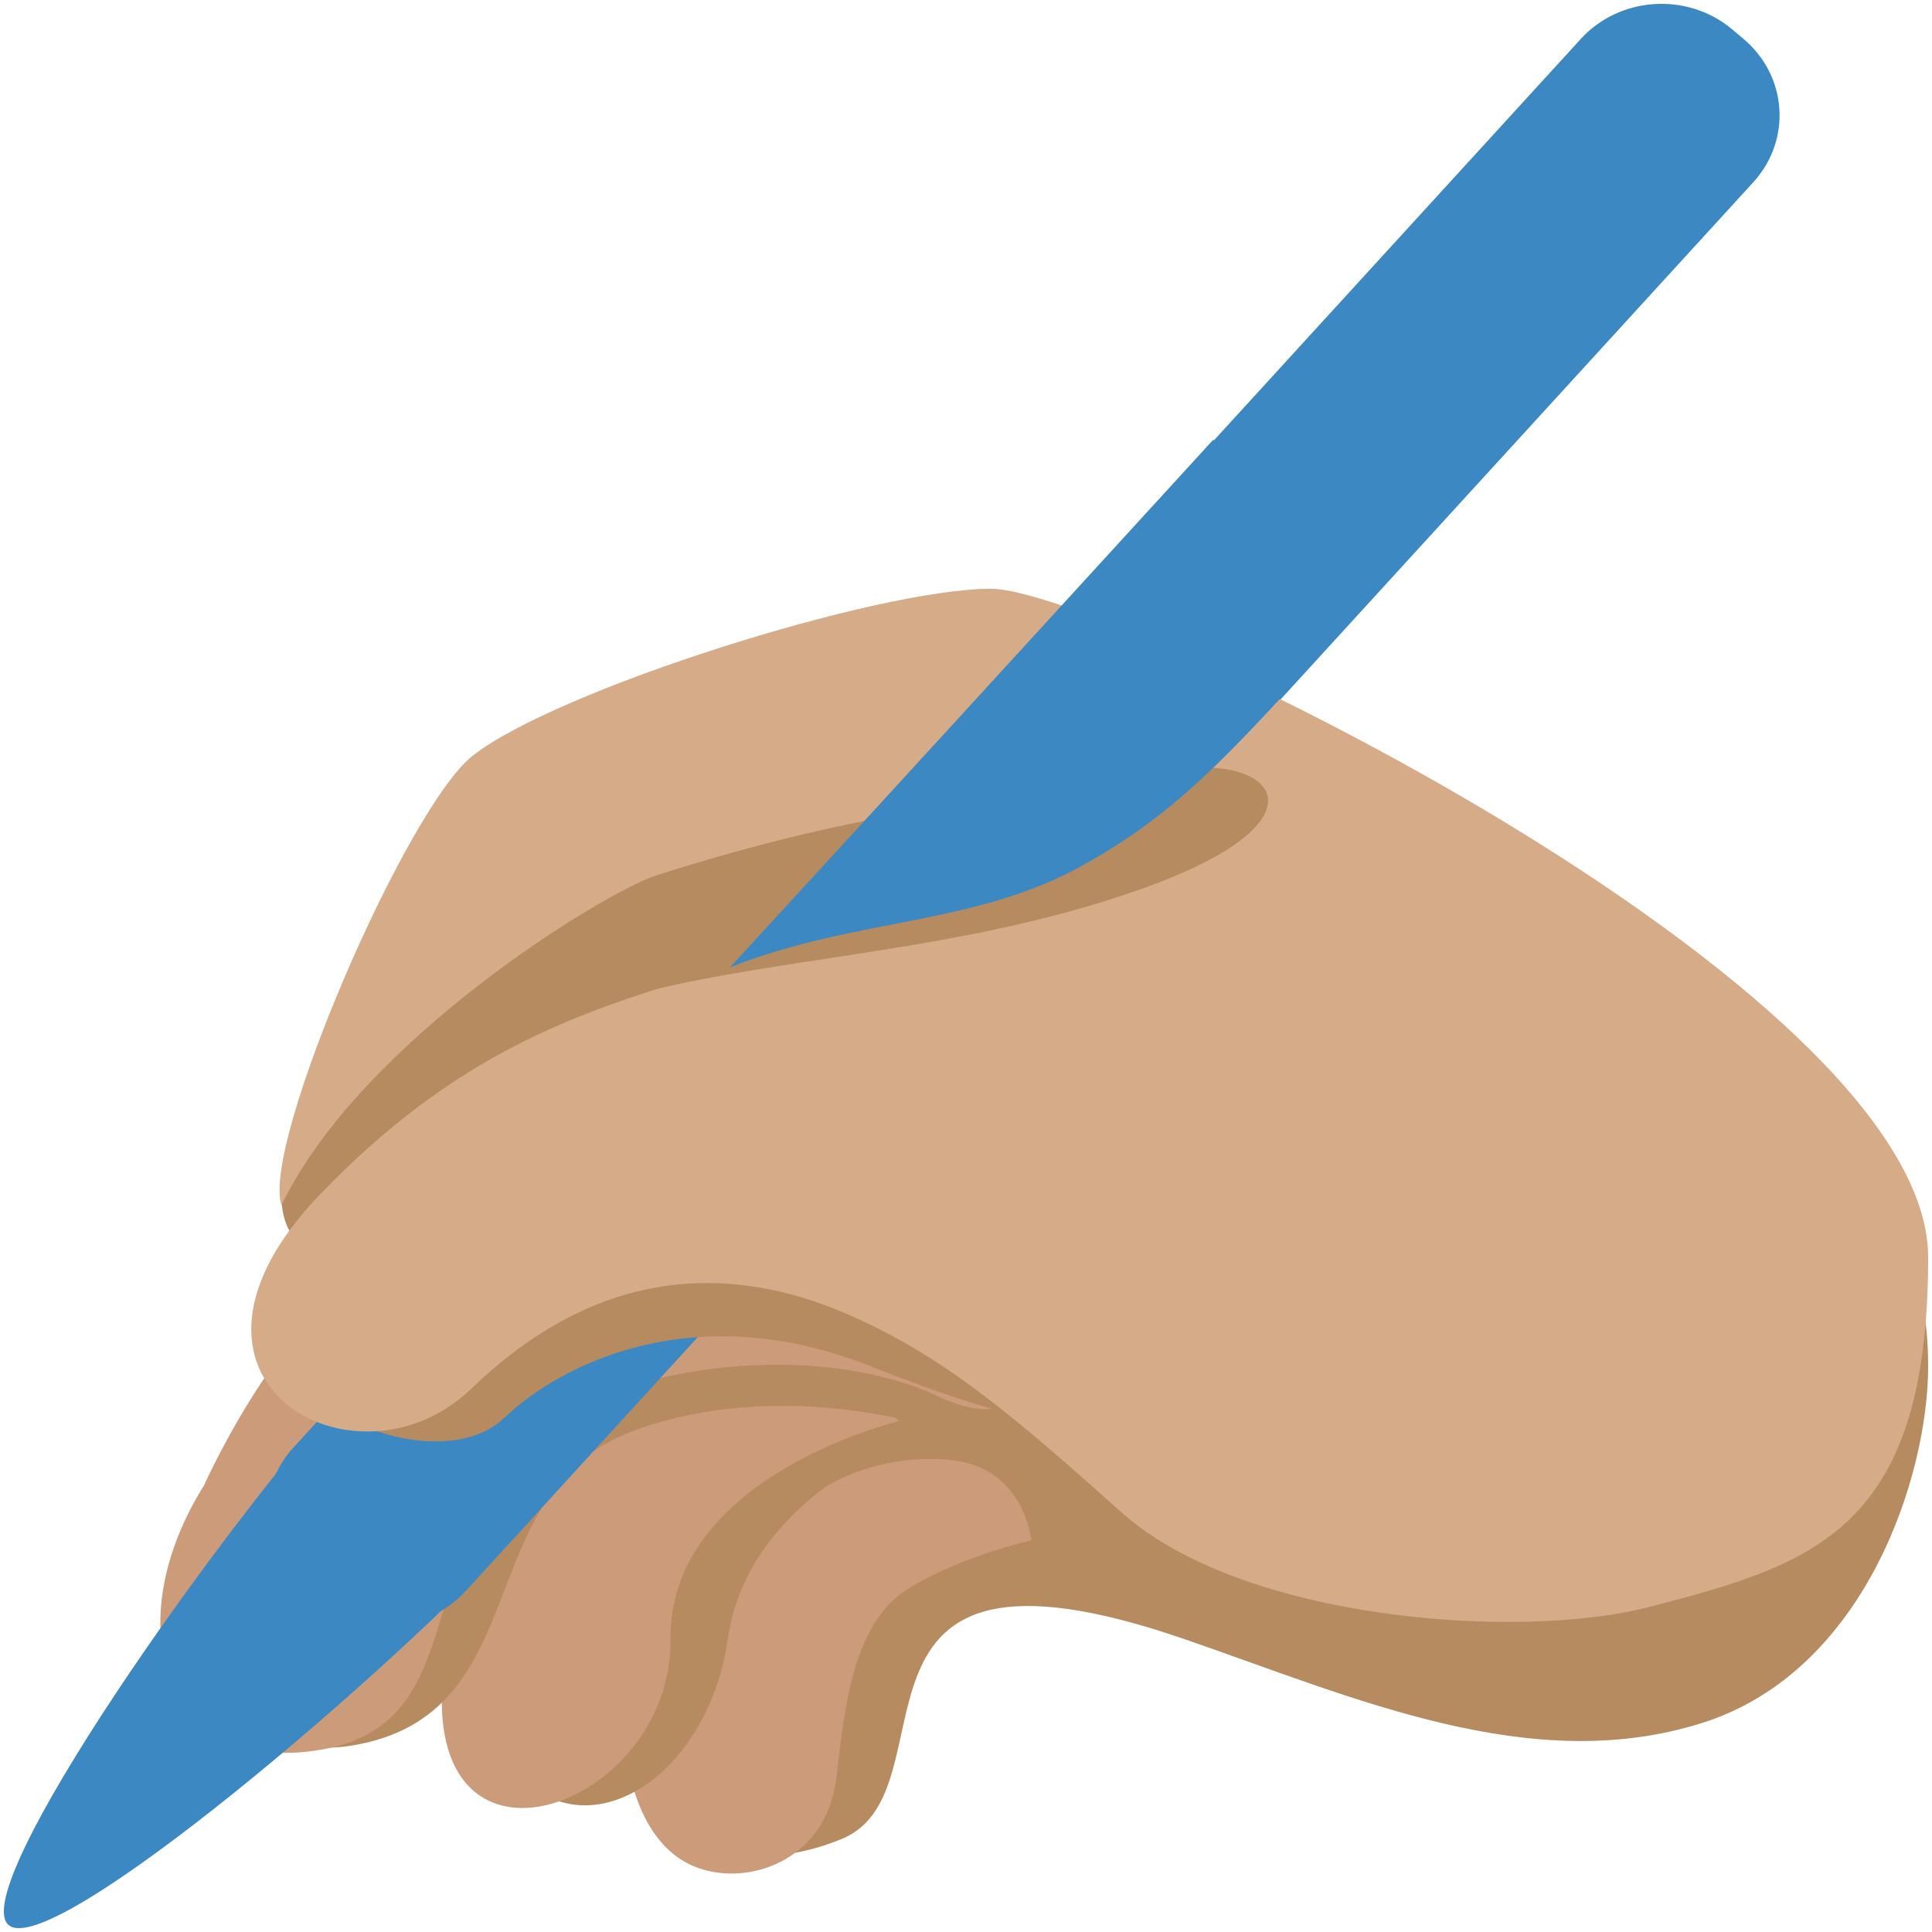
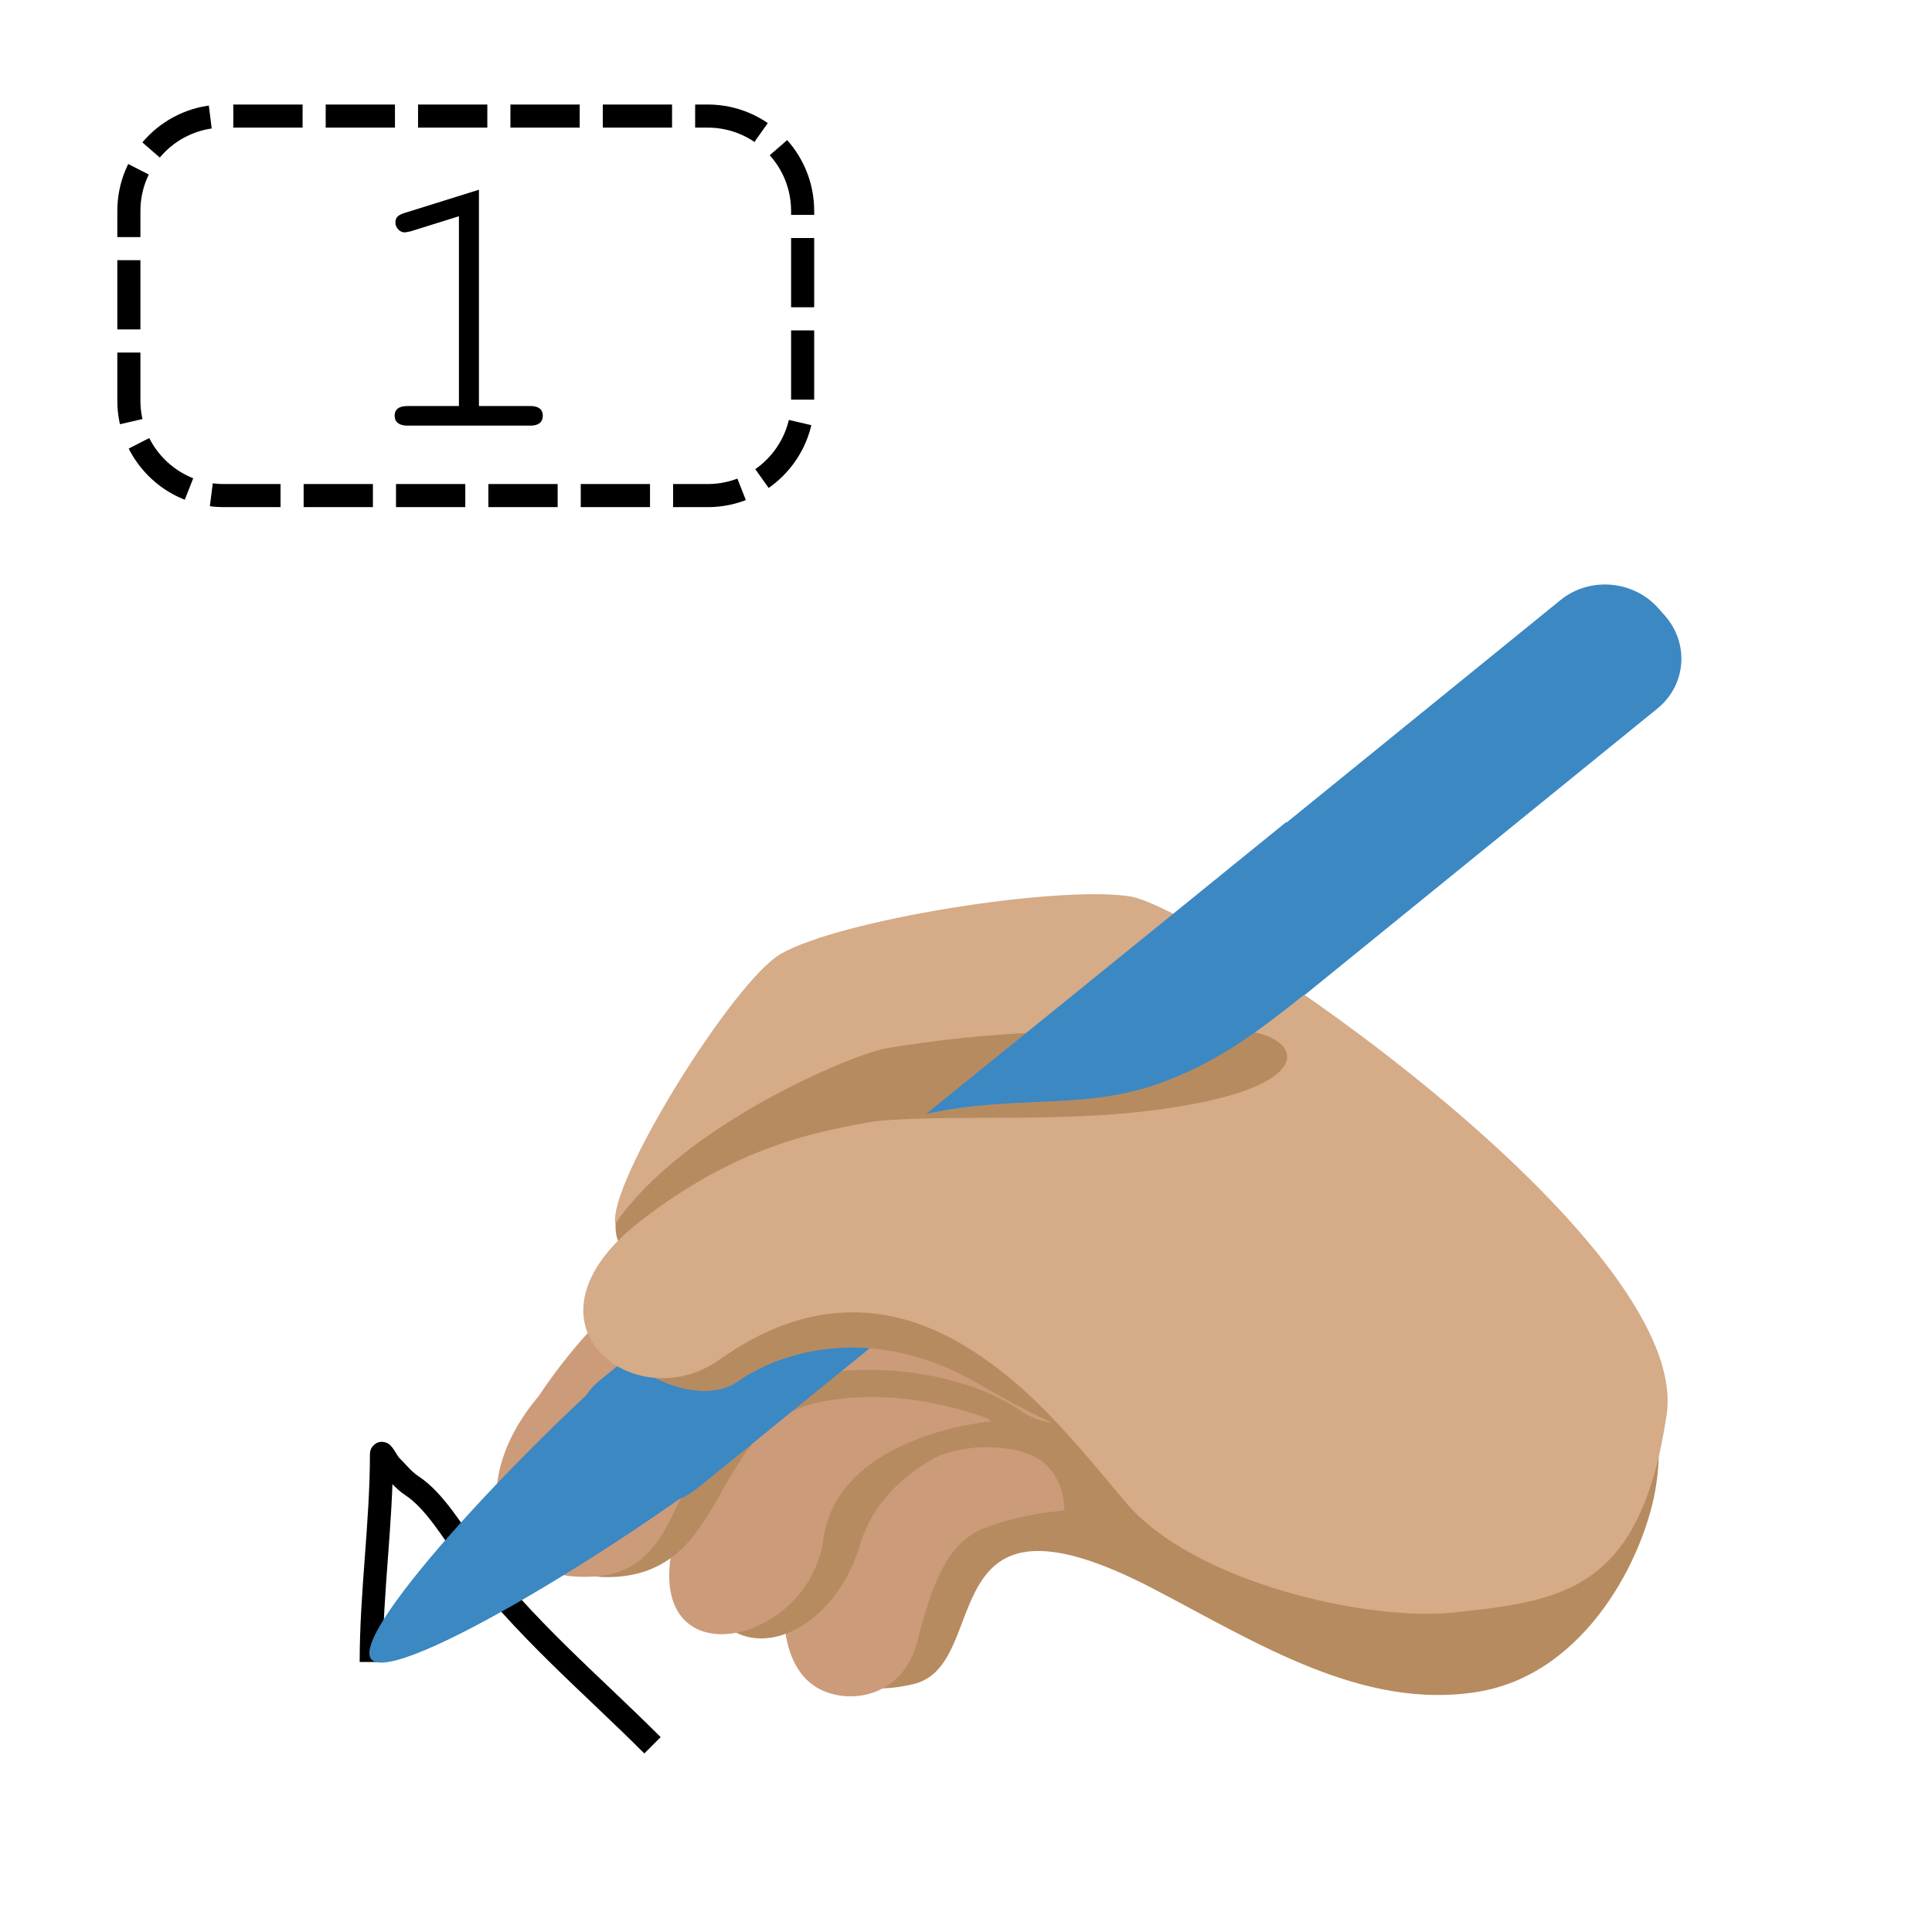
- <svg xmlns="http://www.w3.org/2000/svg" width="100%" height="100%" viewBox="0 0 502 502" version="1.1" xml:space="preserve" style="fill-rule:evenodd;clip-rule:evenodd;stroke-linejoin:round;stroke-miterlimit:1.414;">
-   <g>
+ <svg xmlns="http://www.w3.org/2000/svg" width="100%" height="100%" viewBox="0 0 502 502" version="1.1" xml:space="preserve" style="fill-rule:evenodd;clip-rule:evenodd;stroke-miterlimit:1;">
+   <path id="OneHand" d="M96.457,431.839c0,-18.194 2.661,-35.988 2.661,-53.93c0,-1.246 1.498,2.001 2.379,2.882c1.727,1.727 3.428,3.879 5.496,5.228c6.019,3.925 10.826,12.343 15.141,18.155c13.827,18.625 31.339,33.244 47.405,49.31" style="fill:none;stroke:black;stroke-width:6px;" />
+   <g id="Hand">
    <g>
-       <path d="M73.262,307.44c-1.158,13.071 4.767,16.985 14.051,23.194c9.178,6.124 65.103,-40.647 83.402,-47.764c18.285,-7.118 189.933,-41.809 182.491,-73.481c-7.442,-31.686 -59.326,-36.365 -99.267,-29.901c-39.972,6.465 -116.423,40.009 -138.778,58.114c-22.337,18.119 -41.899,69.838 -41.899,69.838" style="fill:#b78b60;fill-rule:nonzero;" />
-       <path d="M201.33,328.662c0,0 -52.834,16.375 -52.834,58.908c0,42.533 12.863,66.534 18.967,78.16c6.09,11.626 25.058,22.911 51.319,12.064c30.479,-12.604 -7.294,-85.12 89.122,-51.847c44.159,15.241 89.983,35.854 134.543,21.678c42.274,-13.455 58.553,-64.21 58.553,-92.565c0,-58.027 -44.56,-42.532 -59.414,-28.355c-14.854,14.177 -133.682,42.532 -148.536,42.532c-14.853,0.001 -91.72,-40.575 -91.72,-40.575" style="fill:#b78b60;fill-rule:nonzero;" />
+       <path d="M160.506,314.322c-1.994,8.274 1.432,11.352 6.792,16.224c5.302,4.808 45.656,-19.838 58.076,-22.651c12.411,-2.815 125.842,-8.628 124.101,-29.658c-1.738,-21.038 -34.572,-29.009 -60.813,-28.688c-26.26,0.318 -78.514,14.514 -94.589,23.987c-16.064,9.483 -33.567,40.786 -33.567,40.786" style="fill:rgb(183,139,96);fill-rule:nonzero;" />
+       <path d="M240.627,340.202c0,0 -35.461,5.443 -39.534,32.727c-4.074,27.284 1.878,43.913 4.681,51.955c2.793,8.041 13.879,17.097 31.764,12.654c20.759,-5.166 3.474,-55.301 62.136,-24.723c26.867,14.006 54.288,31.619 84.23,26.793c28.406,-4.583 43.71,-35.581 46.426,-53.77c5.558,-37.224 -24.511,-31.551 -35.397,-23.88c-10.886,7.672 -89.828,14.479 -99.356,13.056c-9.528,-1.422 -54.95,-34.812 -54.95,-34.812" style="fill:rgb(183,139,96);fill-rule:nonzero;" />
    </g>
-     <path d="M267.992,400.245c0,0 -1.782,-18.658 -20.423,-20.827c-15.313,-1.772 -39.45,3.105 -51.987,27.022c-12.537,23.932 -34.817,19.948 -33.881,39.881c0.92,19.933 7.427,35.443 20.884,39.428c13.457,3.984 32.484,-3.105 34.817,-24.37c2.317,-21.252 5.095,-40.76 19.488,-49.167c14.392,-8.424 31.102,-11.967 31.102,-11.967" style="fill:#cc9b7a;fill-rule:nonzero;" />
-     <path d="M248.49,369.239c0,0 -14.854,-14.178 -44.561,-14.178c-29.706,0 -98.985,30.241 -77.98,90.381c14.853,42.531 57.096,22.598 63.128,-19.494c6.044,-42.15 59.413,-56.709 59.413,-56.709" style="fill:#b78b60;fill-rule:nonzero;" />
-     <path d="M233.636,369.239c0,0 -14.854,-14.178 -44.561,-14.178c-29.706,0 -72.559,21.692 -74.268,85.065c-1.396,51.832 59.875,28.355 59.415,-14.178c-0.461,-42.533 59.414,-56.709 59.414,-56.709" style="fill:#cc9b7a;fill-rule:nonzero;" />
-     <path d="M55.393,383.415c0,46.744 6.789,74.942 36.064,70.136c48.557,-7.967 30.139,-65.414 72.62,-81.577c30.865,-11.724 75.782,-8.918 119.126,15.638c28.562,16.176 9.847,-46.728 -19.86,-60.906c-29.706,-14.178 -118.828,0 -133.682,0c-14.854,0 -74.268,56.709 -74.268,56.709" style="fill:#b78b60;fill-rule:nonzero;" />
-     <path d="M53.046,385.883c-23.632,37.783 -9.269,76.841 32.054,68.419c39.971,-8.138 19.933,-57.702 59.414,-85.064c22.117,-15.34 69.782,-20.487 99.489,-6.309c29.707,14.178 34.193,-22.045 4.485,-36.223c-29.707,-14.178 -126.849,-0.354 -141.673,0.525c-28.369,1.687 -53.769,58.652 -53.769,58.652" style="fill:#cc9b7a;fill-rule:nonzero;" />
+     <path d="M276.533,392.505c0,0 0.644,-12.139 -11.106,-15.316c-9.654,-2.603 -25.604,-1.786 -35.937,12.355c-10.334,14.151 -24.245,9.462 -25.554,22.338c-1.319,12.875 1.37,23.447 9.62,27.292c8.251,3.844 21.136,1.12 24.669,-12.298c3.522,-13.411 7.173,-25.659 17.211,-29.673c10.038,-4.025 21.097,-4.698 21.097,-4.698" style="fill:rgb(204,155,122);fill-rule:nonzero;" />
+     <path d="M266.992,370.748c0,0 -8.17,-10.517 -27.226,-13.363c-19.056,-2.845 -66.393,9.918 -58.68,50.508c5.455,28.706 34.462,19.965 42.363,-6.458c7.914,-26.459 43.543,-30.687 43.543,-30.687" style="fill:rgb(183,139,96);fill-rule:nonzero;" />
+     <path d="M257.464,369.325c0,0 -8.171,-10.517 -27.227,-13.362c-19.056,-2.846 -48.622,6.965 -55.788,47.453c-5.861,33.116 35.692,23.924 39.47,-3.404c3.778,-27.328 43.545,-30.687 43.545,-30.687" style="fill:rgb(204,155,122);fill-rule:nonzero;" />
+     <path d="M141.767,361.347c-4.477,29.985 -2.823,48.724 16.417,48.445c31.911,-0.46 25.599,-39.075 54.397,-45.375c20.923,-4.564 49.467,1.538 74.919,21.442c16.773,13.112 10.792,-29.032 -6.906,-40.972c-17.698,-11.94 -76.225,-11.382 -85.754,-12.804c-9.528,-1.423 -53.073,29.264 -53.073,29.264" style="fill:rgb(183,139,96);fill-rule:nonzero;" />
+     <path d="M140.025,362.705c-18.778,21.973 -13.305,48.405 14.009,46.96c26.42,-1.392 18.314,-35.106 46.26,-48.877c15.657,-7.722 46.726,-6.457 64.424,5.482c17.699,11.94 24.046,-10.866 6.347,-22.806c-17.699,-11.94 -81.337,-12.377 -90.93,-13.233c-18.36,-1.635 -40.11,32.474 -40.11,32.474" style="fill:rgb(204,155,122);fill-rule:nonzero;" />
    <g>
-       <path d="M121.016,413.387c-10.086,11.03 -27.628,12.177 -39.198,2.552l-2.897,-2.425c-11.571,-9.626 -12.774,-26.37 -2.674,-37.401l334.518,-366.016c10.086,-11.044 27.642,-12.193 39.198,-2.566l2.897,2.439c11.586,9.627 12.774,26.37 2.688,37.4l-334.532,366.017Z" style="fill:#3b88c3;fill-rule:nonzero;" />
-       <path d="M136.939,395.977c-35.055,38.35 -123.477,113.547 -134.676,104.231c-11.2,-9.329 54.854,-103.155 89.893,-141.504c35.055,-38.364 24.671,-7.685 37.044,2.623c12.358,10.293 42.779,-3.686 7.739,34.65" style="fill:#3b88c3;fill-rule:nonzero;" />
+       <path d="M180.993,386.858c-7.527,6.11 -18.89,5.166 -25.39,-2.117l-1.626,-1.833c-6.5,-7.283 -5.669,-18.139 1.867,-24.247l249.642,-202.752c7.528,-6.118 18.9,-5.174 25.391,2.108l1.625,1.842c6.51,7.285 5.668,18.14 -1.858,24.249l-249.651,202.75Z" style="fill:rgb(59,136,195);fill-rule:nonzero;" />
+       <path d="M192.874,377.216c-26.16,21.243 -90.083,61.011 -96.375,53.962c-6.291,-7.057 45.068,-60.917 71.218,-82.162c26.161,-21.252 16.562,-2.566 23.512,5.231c6.941,7.787 27.794,1.733 1.645,22.969" style="fill:rgb(59,136,195);fill-rule:nonzero;" />
    </g>
-     <path d="M80.229,355.43c0,14.178 35.961,27.149 50.814,12.973c14.852,-14.176 49.625,-31.573 95.345,-13.34c106.99,42.66 66.662,-14.178 22.102,-28.356c-44.561,-14.177 -118.829,0 -133.683,0c-14.853,0 -34.578,28.723 -34.578,28.723" style="fill:#b78b60;fill-rule:nonzero;" />
-     <path d="M73.143,313.139c-5.318,-15.779 32.5,-103.197 49.625,-116.737c21.568,-17.041 105.015,-43.425 134.722,-43.425c29.706,0 243.51,102.842 243.51,173.729c0,70.887 -29.708,79.748 -72.412,90.82c-34.149,8.861 -105.683,3.431 -136.935,-24.356c-27.375,-24.371 -46.418,-41.214 -72.871,-52.286c-49.046,-20.529 -81.739,6.011 -96.593,20.188c-29.708,28.356 -85.676,-2.254 -39.006,-50.754c33.421,-34.72 62.861,-45.537 91.037,-54.498c89.122,-28.355 148.536,-28.355 118.829,-56.709c-10.502,-10.023 -16.221,4.906 -30.836,7.443c-29.41,5.104 -52.819,8.52 -91.587,20.869c-13.382,4.253 -76.807,42.858 -97.483,85.716" style="fill:#d5ab88;fill-rule:nonzero;" />
-     <path d="M177.133,231.364c15.804,-5.501 84.695,-17.466 120.537,-29.318c28.949,-9.599 54.349,9.016 -0.594,28.751c-53.042,19.04 -108.134,17.481 -148.298,32.708c-15.196,5.754 -28.371,-12.407 28.355,-32.141" style="fill:#b78b60;fill-rule:nonzero;" />
-     <path d="M315.137,114.372c0,0 -88.051,96.335 -125.453,136.968c33.48,-13.143 63.424,-10.648 92.062,-26.725c28.622,-16.062 41.679,-33.203 85.111,-80.725c16.116,-17.652 -51.72,-29.518 -51.72,-29.518" style="fill:#3b88c3;fill-rule:nonzero;" />
+     <path d="M160.379,345.774c-1.358,9.095 20.468,20.86 31.354,13.189c10.885,-7.672 34.857,-15.5 62.439,0.574c64.546,37.613 44.12,-2.71 16.894,-16.072c-27.227,-13.363 -76.226,-11.381 -85.754,-12.804c-9.529,-1.423 -24.933,15.113 -24.933,15.113" style="fill:rgb(183,139,96);fill-rule:nonzero;" />
+     <path d="M159.884,317.967c-1.899,-10.632 30.733,-63.086 43.015,-70.131c15.467,-8.866 71.524,-17.798 90.58,-14.953c19.056,2.845 146.356,89.294 139.567,134.766c-6.79,45.473 -26.695,48.311 -55.149,51.324c-22.755,2.413 -68.122,-7.922 -85.509,-28.74c-15.226,-18.255 -25.828,-30.883 -41.737,-40.52c-29.495,-17.866 -53.009,-3.973 -63.896,3.699c-21.773,15.344 -54.743,-9.652 -20.16,-36.293c24.764,-19.072 44.685,-23.191 63.618,-26.24c59.886,-9.653 97.999,-3.963 81.657,-24.996c-5.776,-7.436 -10.875,1.593 -20.493,1.82c-19.355,0.458 -34.698,0.407 -60.749,4.615c-8.992,1.447 -53.375,20.136 -70.744,45.649" style="fill:rgb(213,171,136);fill-rule:nonzero;" />
+     <path d="M234.424,275.47c10.665,-2.015 56.003,-3.092 80.13,-7.262c19.49,-3.385 34,10.989 -3.135,18.386c-35.849,7.133 -71.04,0.857 -98.263,6.778c-10.299,2.235 -17.011,-10.677 21.268,-17.902" style="fill:rgb(183,139,96);fill-rule:nonzero;" />
+     <path d="M334.156,213.64c0,0 -65.71,53.363 -93.594,75.846c22.736,-5.224 41.705,-0.756 61.615,-8.326c19.899,-7.562 29.916,-17.307 62.329,-43.632c12.029,-9.779 -30.35,-23.888 -30.35,-23.888" style="fill:rgb(59,136,195);fill-rule:nonzero;" />
  </g>
+   <path id="Rectangle" d="M208.554,54.811c0,-13.606 -11.046,-24.653 -24.653,-24.653l-125.764,0c-13.607,0 -24.653,11.047 -24.653,24.653l0,49.307c0,13.606 11.046,24.653 24.653,24.653l125.764,0c13.607,0 24.653,-11.047 24.653,-24.653l0,-49.307Z" style="fill:none;stroke:black;stroke-width:6px;stroke-linejoin:round;stroke-miterlimit:1.5;stroke-dasharray:18,6,0,0;" />
+   <text id="OneFont" x="91.741px" y="110.592px" style="font-family:'Courier';font-size:100px;">1</text>
</svg>
